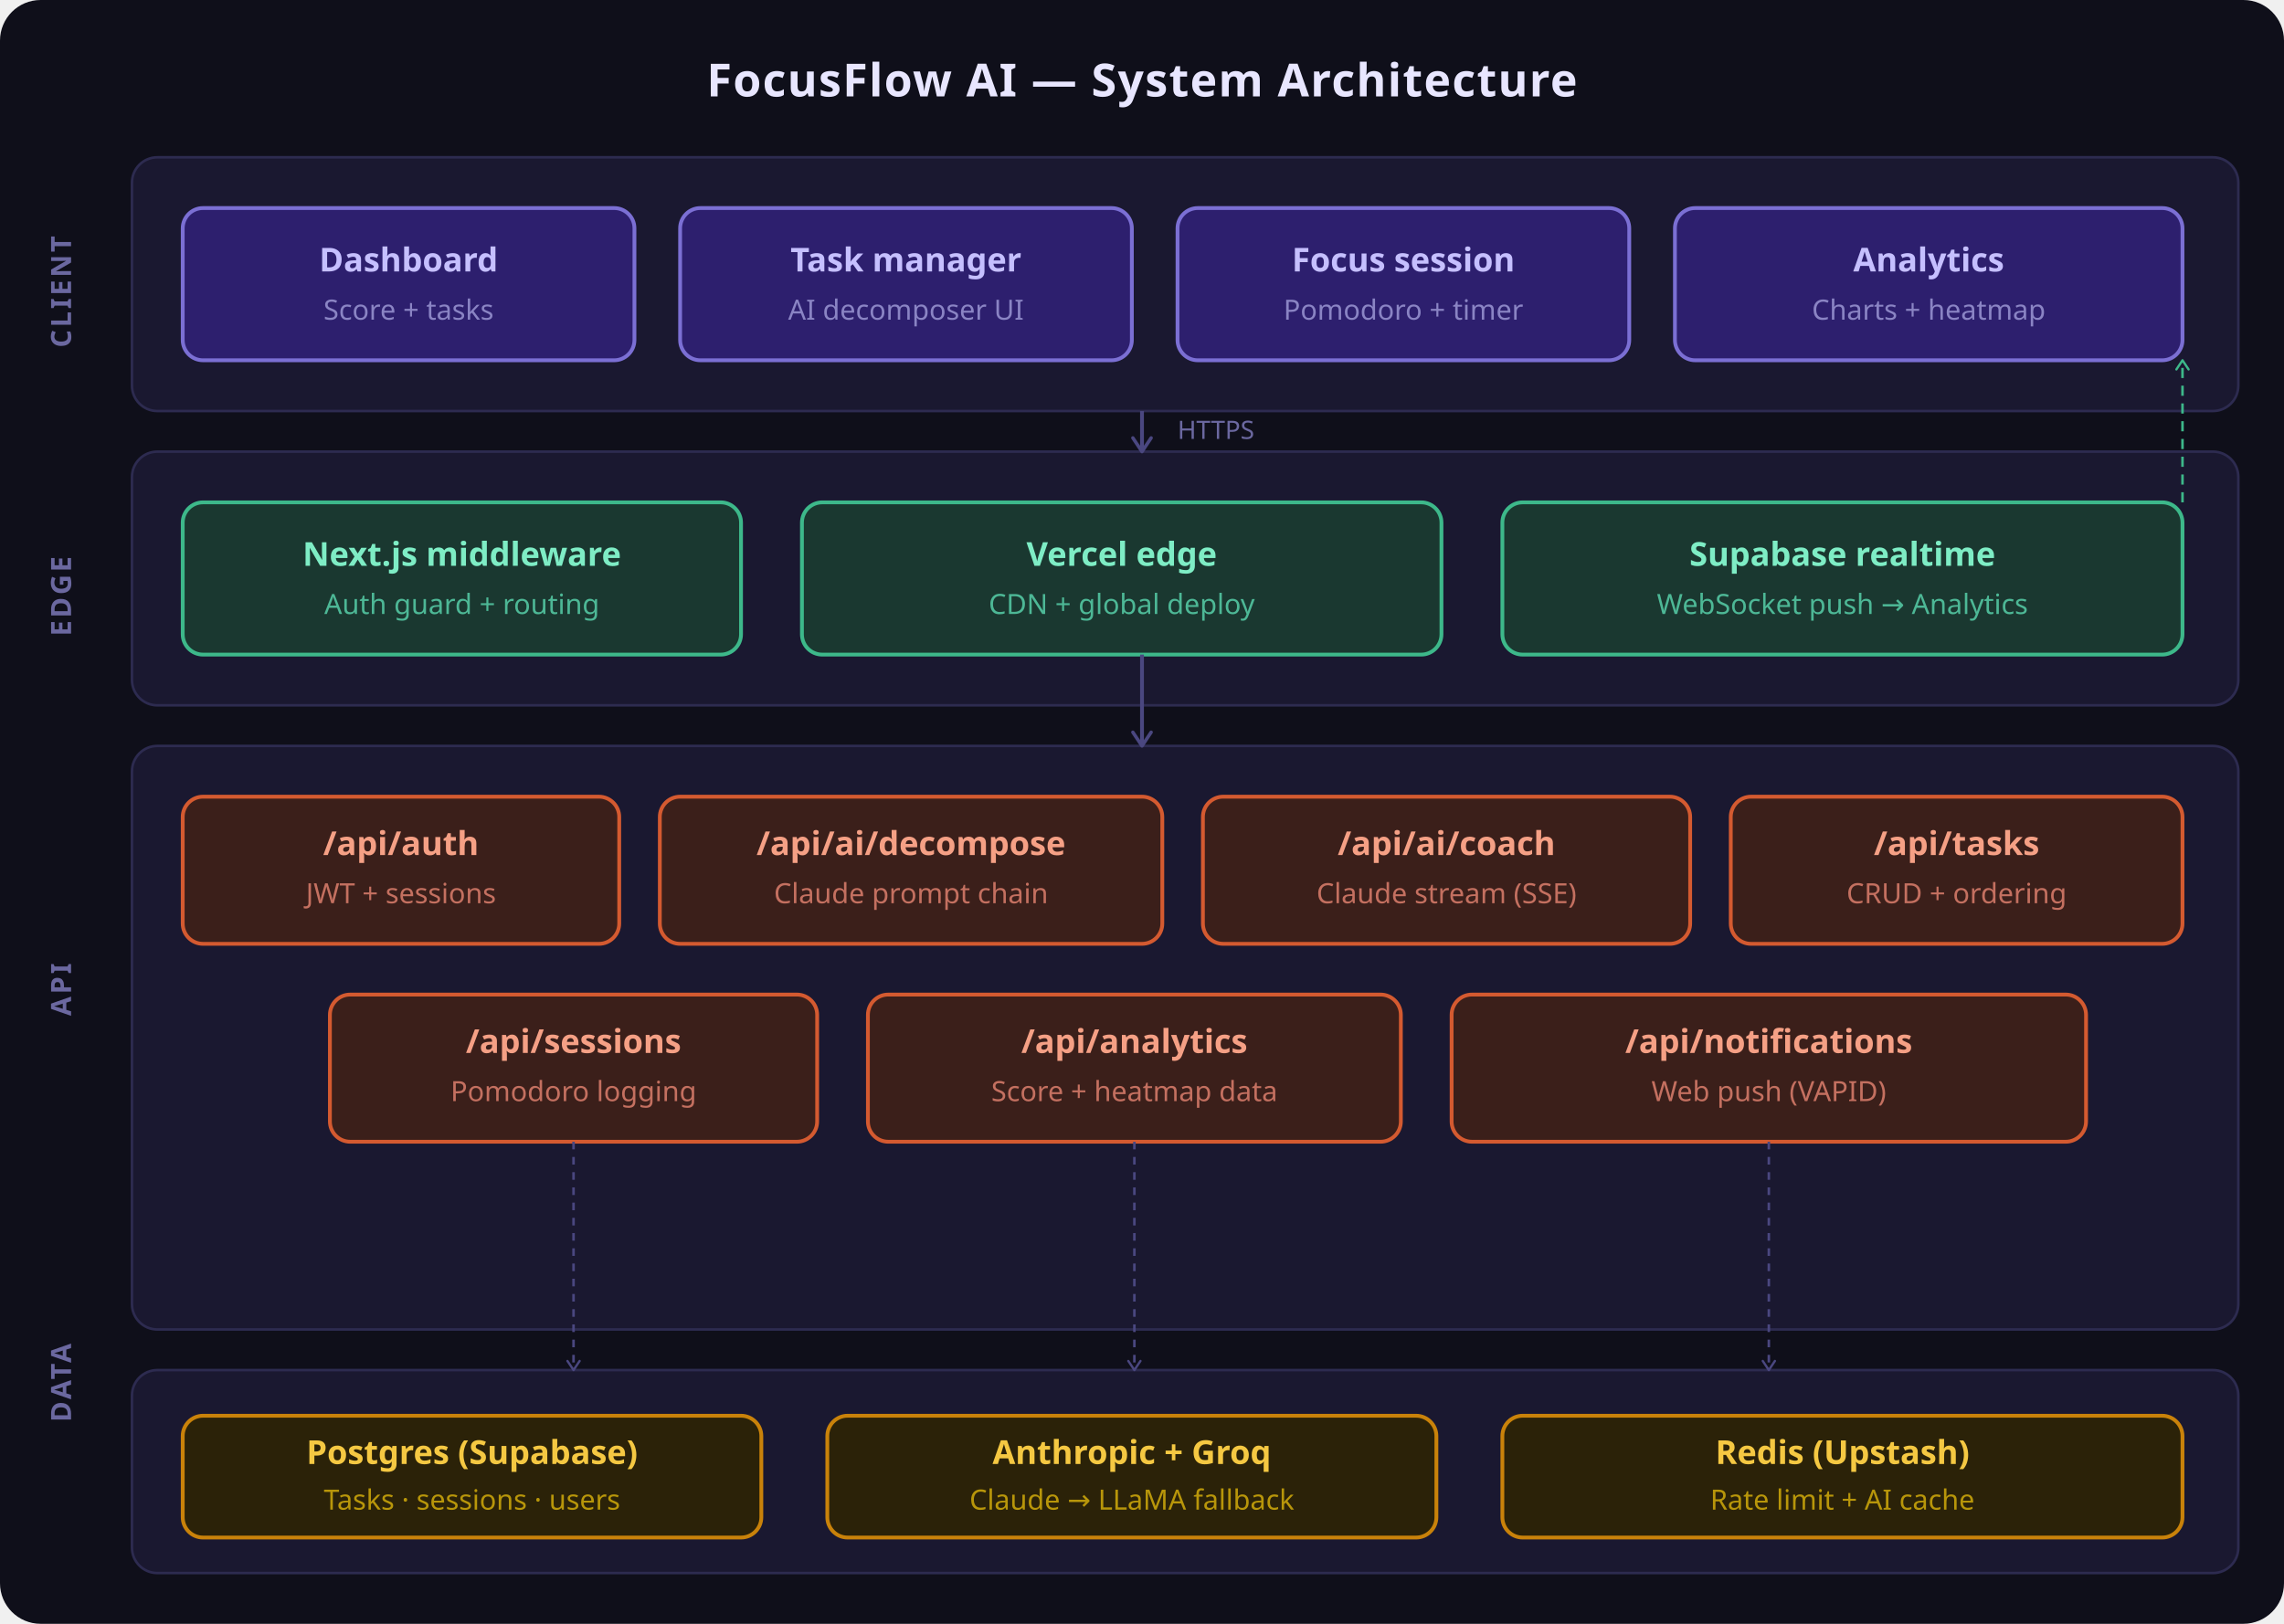
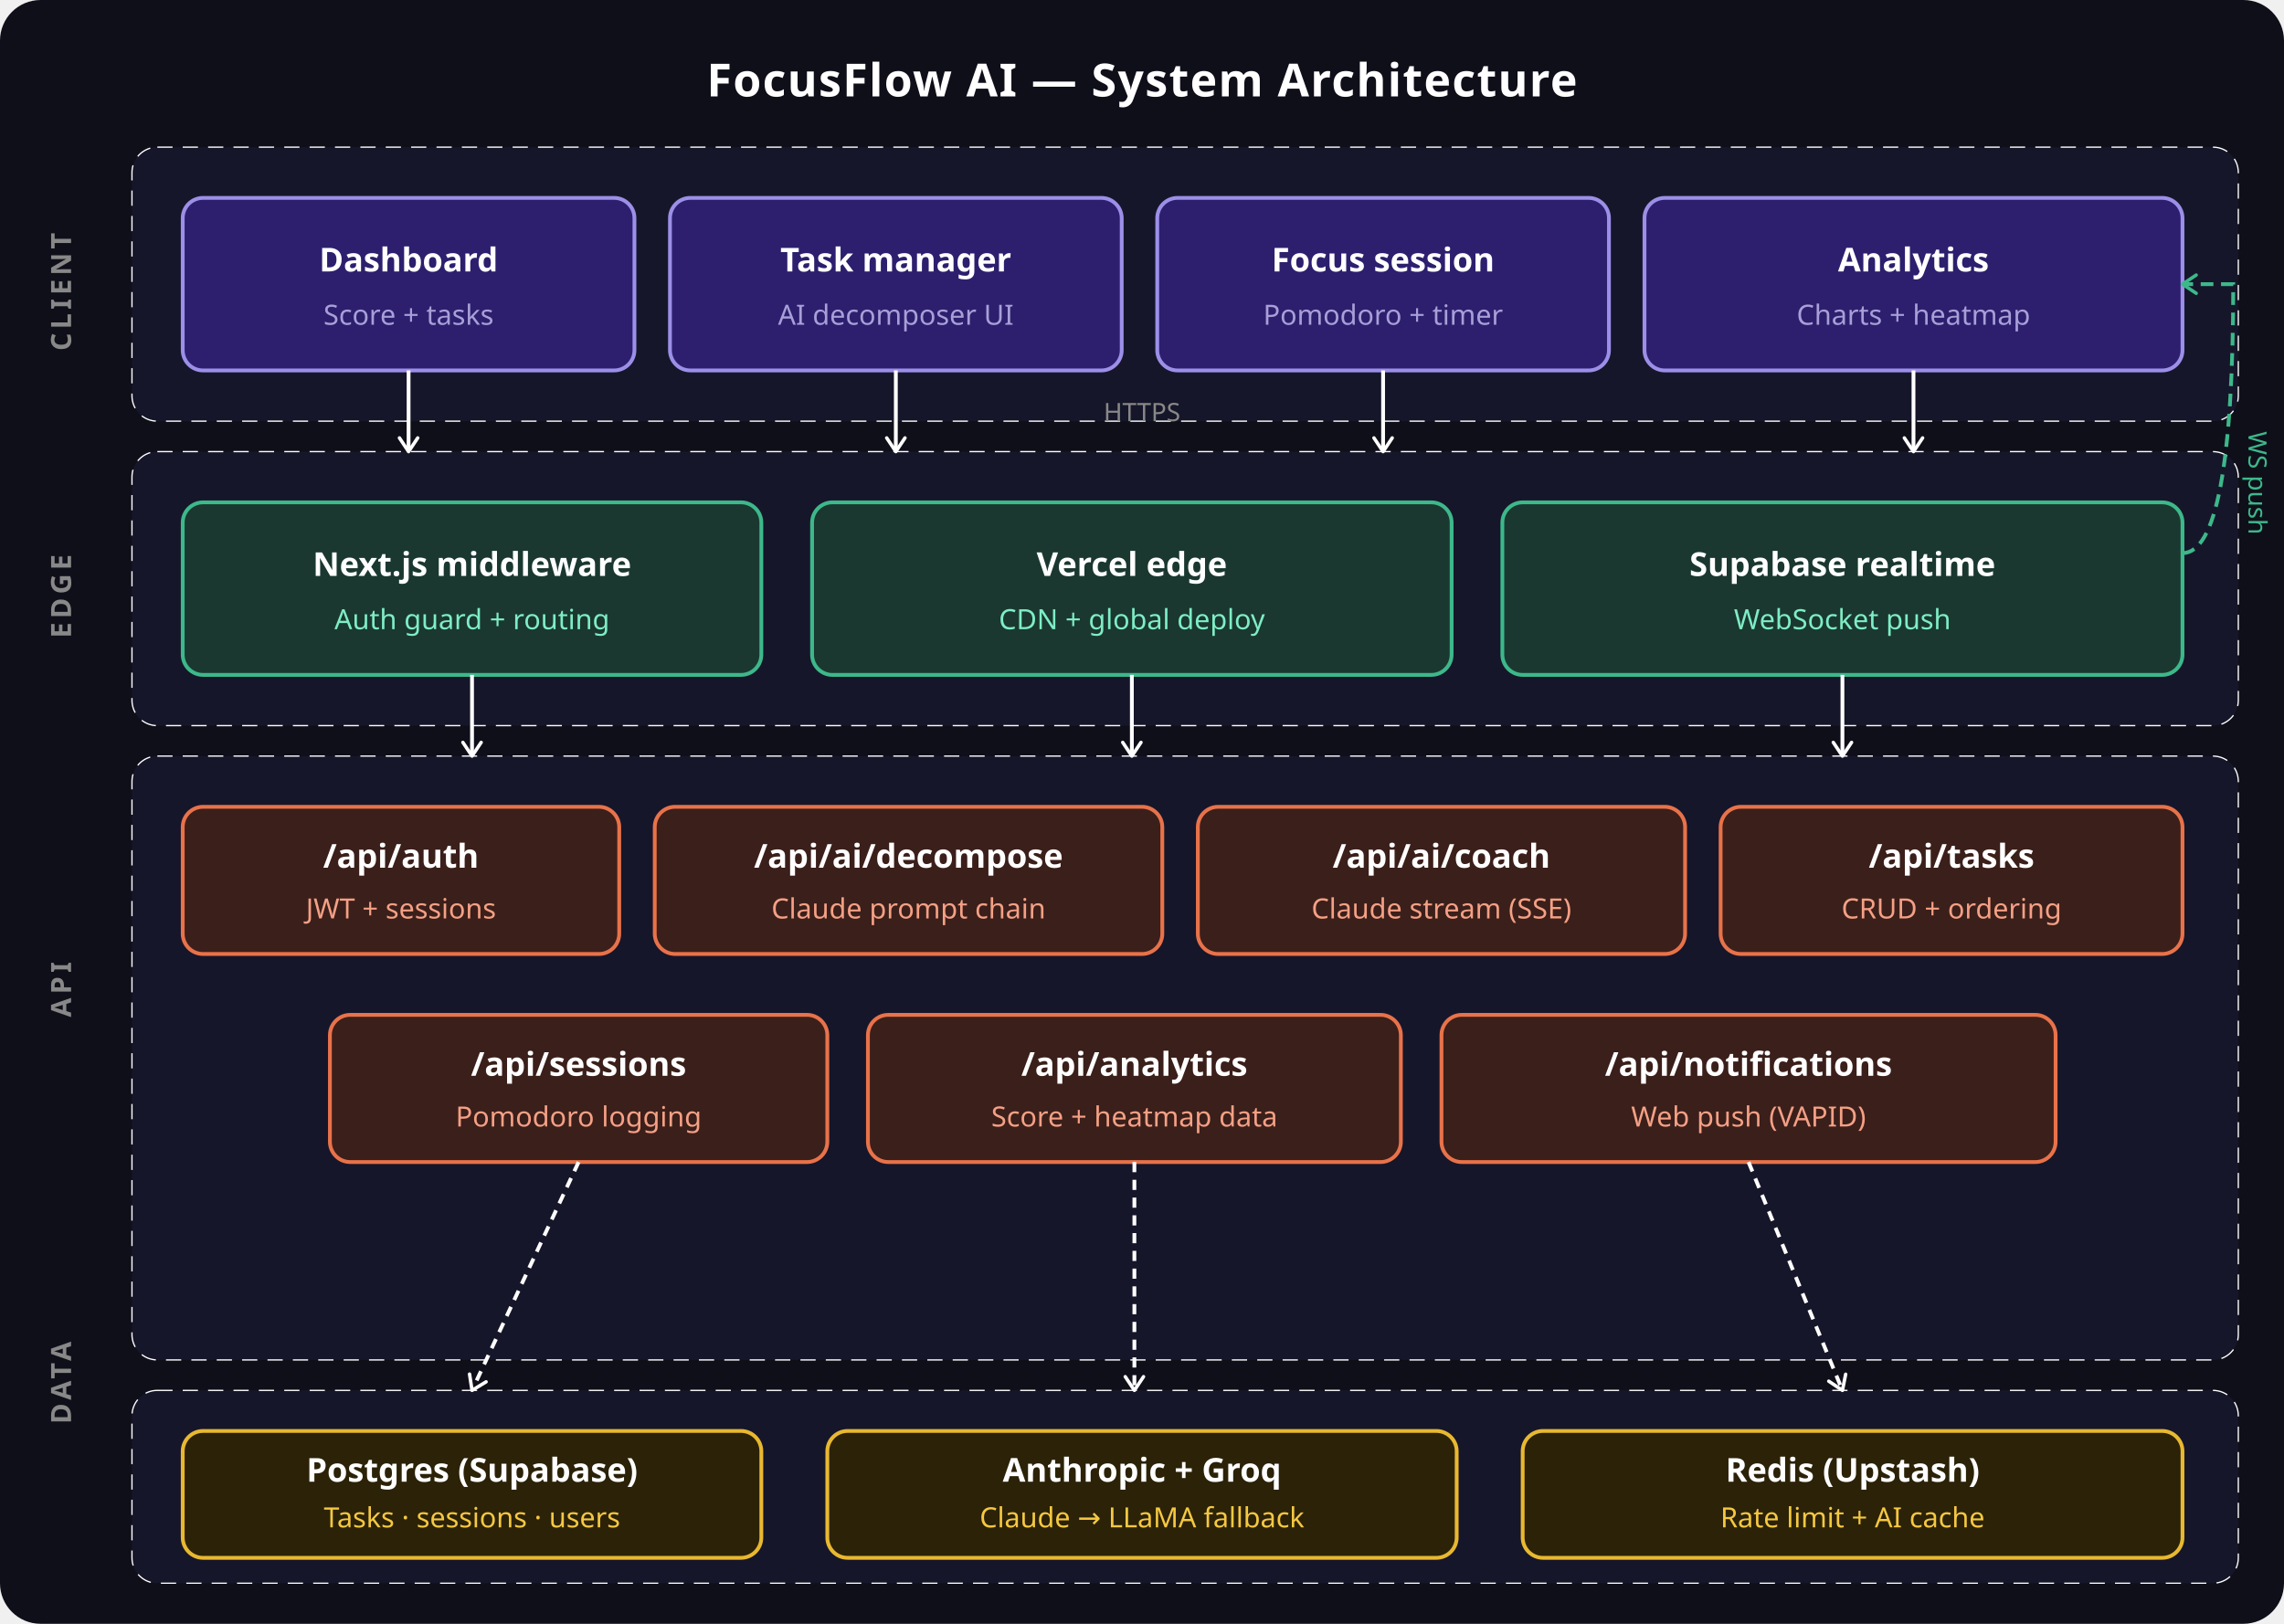
<svg xmlns="http://www.w3.org/2000/svg" width="900" height="640" viewBox="0 0 900 640" font-family="'Segoe UI', system-ui, sans-serif">
-   <rect width="900" height="640" fill="#0F0F1A" rx="16" />
-   <text x="450" y="38" text-anchor="middle" font-size="18" font-weight="700" fill="#E8E6FF" letter-spacing="0.5">FocusFlow AI — System Architecture</text>
-   <text x="28" y="115" text-anchor="middle" font-size="11" fill="#6B68A0" font-weight="600" letter-spacing="1" transform="rotate(-90,28,115)">CLIENT</text>
-   <text x="28" y="235" text-anchor="middle" font-size="11" fill="#6B68A0" font-weight="600" letter-spacing="1" transform="rotate(-90,28,235)">EDGE</text>
-   <text x="28" y="390" text-anchor="middle" font-size="11" fill="#6B68A0" font-weight="600" letter-spacing="1" transform="rotate(-90,28,390)">API</text>
-   <text x="28" y="545" text-anchor="middle" font-size="11" fill="#6B68A0" font-weight="600" letter-spacing="1" transform="rotate(-90,28,545)">DATA</text>
-   <rect x="52" y="62" width="830" height="100" rx="10" fill="#1A1830" stroke="#2D2B50" stroke-width="1" />
-   <rect x="52" y="178" width="830" height="100" rx="10" fill="#1A1830" stroke="#2D2B50" stroke-width="1" />
-   <rect x="52" y="294" width="830" height="230" rx="10" fill="#1A1830" stroke="#2D2B50" stroke-width="1" />
-   <rect x="52" y="540" width="830" height="80" rx="10" fill="#1A1830" stroke="#2D2B50" stroke-width="1" />
-   <rect x="72" y="82" width="178" height="60" rx="8" fill="#2D1F6E" stroke="#7B6FD4" stroke-width="1.5" />
-   <text x="161" y="107" text-anchor="middle" font-size="13" font-weight="600" fill="#C5BFFF">Dashboard</text>
-   <text x="161" y="126" text-anchor="middle" font-size="11" fill="#8A84C4">Score + tasks</text>
-   <rect x="268" y="82" width="178" height="60" rx="8" fill="#2D1F6E" stroke="#7B6FD4" stroke-width="1.5" />
-   <text x="357" y="107" text-anchor="middle" font-size="13" font-weight="600" fill="#C5BFFF">Task manager</text>
-   <text x="357" y="126" text-anchor="middle" font-size="11" fill="#8A84C4">AI decomposer UI</text>
-   <rect x="464" y="82" width="178" height="60" rx="8" fill="#2D1F6E" stroke="#7B6FD4" stroke-width="1.5" />
-   <text x="553" y="107" text-anchor="middle" font-size="13" font-weight="600" fill="#C5BFFF">Focus session</text>
-   <text x="553" y="126" text-anchor="middle" font-size="11" fill="#8A84C4">Pomodoro + timer</text>
-   <rect x="660" y="82" width="200" height="60" rx="8" fill="#2D1F6E" stroke="#7B6FD4" stroke-width="1.5" />
-   <text x="760" y="107" text-anchor="middle" font-size="13" font-weight="600" fill="#C5BFFF">Analytics</text>
-   <text x="760" y="126" text-anchor="middle" font-size="11" fill="#8A84C4">Charts + heatmap</text>
-   <line x1="450" y1="162" x2="450" y2="178" stroke="#4A4780" stroke-width="1.5" marker-end="url(#arr)" />
-   <text x="464" y="173" font-size="10" fill="#6B68A0">HTTPS</text>
-   <rect x="72" y="198" width="220" height="60" rx="8" fill="#1A3830" stroke="#3DB88A" stroke-width="1.5" />
-   <text x="182" y="223" text-anchor="middle" font-size="13" font-weight="600" fill="#7EEDC5">Next.js middleware</text>
-   <text x="182" y="242" text-anchor="middle" font-size="11" fill="#4DB896">Auth guard + routing</text>
-   <rect x="316" y="198" width="252" height="60" rx="8" fill="#1A3830" stroke="#3DB88A" stroke-width="1.5" />
-   <text x="442" y="223" text-anchor="middle" font-size="13" font-weight="600" fill="#7EEDC5">Vercel edge</text>
-   <text x="442" y="242" text-anchor="middle" font-size="11" fill="#4DB896">CDN + global deploy</text>
-   <rect x="592" y="198" width="268" height="60" rx="8" fill="#1A3830" stroke="#3DB88A" stroke-width="1.5" />
-   <text x="726" y="223" text-anchor="middle" font-size="13" font-weight="600" fill="#7EEDC5">Supabase realtime</text>
-   <text x="726" y="242" text-anchor="middle" font-size="11" fill="#4DB896">WebSocket push → Analytics</text>
-   <path d="M860 198 L860 142" fill="none" stroke="#3DB88A" stroke-width="1" stroke-dasharray="4 3" marker-end="url(#arr-green)" />
-   <line x1="450" y1="258" x2="450" y2="294" stroke="#4A4780" stroke-width="1.5" marker-end="url(#arr)" />
-   <rect x="72" y="314" width="172" height="58" rx="8" fill="#3B1F1A" stroke="#D45A30" stroke-width="1.5" />
-   <text x="158" y="337" text-anchor="middle" font-size="13" font-weight="600" fill="#F5A085">/api/auth</text>
-   <text x="158" y="356" text-anchor="middle" font-size="11" fill="#C47060">JWT + sessions</text>
-   <rect x="260" y="314" width="198" height="58" rx="8" fill="#3B1F1A" stroke="#D45A30" stroke-width="1.5" />
-   <text x="359" y="337" text-anchor="middle" font-size="13" font-weight="600" fill="#F5A085">/api/ai/decompose</text>
-   <text x="359" y="356" text-anchor="middle" font-size="11" fill="#C47060">Claude prompt chain</text>
-   <rect x="474" y="314" width="192" height="58" rx="8" fill="#3B1F1A" stroke="#D45A30" stroke-width="1.5" />
-   <text x="570" y="337" text-anchor="middle" font-size="13" font-weight="600" fill="#F5A085">/api/ai/coach</text>
-   <text x="570" y="356" text-anchor="middle" font-size="11" fill="#C47060">Claude stream (SSE)</text>
-   <rect x="682" y="314" width="178" height="58" rx="8" fill="#3B1F1A" stroke="#D45A30" stroke-width="1.5" />
-   <text x="771" y="337" text-anchor="middle" font-size="13" font-weight="600" fill="#F5A085">/api/tasks</text>
-   <text x="771" y="356" text-anchor="middle" font-size="11" fill="#C47060">CRUD + ordering</text>
-   <rect x="130" y="392" width="192" height="58" rx="8" fill="#3B1F1A" stroke="#D45A30" stroke-width="1.5" />
-   <text x="226" y="415" text-anchor="middle" font-size="13" font-weight="600" fill="#F5A085">/api/sessions</text>
-   <text x="226" y="434" text-anchor="middle" font-size="11" fill="#C47060">Pomodoro logging</text>
-   <rect x="342" y="392" width="210" height="58" rx="8" fill="#3B1F1A" stroke="#D45A30" stroke-width="1.5" />
-   <text x="447" y="415" text-anchor="middle" font-size="13" font-weight="600" fill="#F5A085">/api/analytics</text>
-   <text x="447" y="434" text-anchor="middle" font-size="11" fill="#C47060">Score + heatmap data</text>
-   <rect x="572" y="392" width="250" height="58" rx="8" fill="#3B1F1A" stroke="#D45A30" stroke-width="1.5" />
-   <text x="697" y="415" text-anchor="middle" font-size="13" font-weight="600" fill="#F5A085">/api/notifications</text>
-   <text x="697" y="434" text-anchor="middle" font-size="11" fill="#C47060">Web push (VAPID)</text>
-   <line x1="226" y1="450" x2="226" y2="540" stroke="#4A4780" stroke-width="1" stroke-dasharray="3 3" marker-end="url(#arr)" />
-   <line x1="447" y1="450" x2="447" y2="540" stroke="#4A4780" stroke-width="1" stroke-dasharray="3 3" marker-end="url(#arr)" />
-   <line x1="697" y1="450" x2="697" y2="540" stroke="#4A4780" stroke-width="1" stroke-dasharray="3 3" marker-end="url(#arr)" />
-   <rect x="72" y="558" width="228" height="48" rx="8" fill="#2B2208" stroke="#C9820A" stroke-width="1.5" />
-   <text x="186" y="577" text-anchor="middle" font-size="13" font-weight="600" fill="#F5C842">Postgres (Supabase)</text>
-   <text x="186" y="595" text-anchor="middle" font-size="11" fill="#B8960A">Tasks · sessions · users</text>
-   <rect x="326" y="558" width="240" height="48" rx="8" fill="#2B2208" stroke="#C9820A" stroke-width="1.5" />
-   <text x="446" y="577" text-anchor="middle" font-size="13" font-weight="600" fill="#F5C842">Anthropic + Groq</text>
-   <text x="446" y="595" text-anchor="middle" font-size="11" fill="#B8960A">Claude → LLaMA fallback</text>
-   <rect x="592" y="558" width="268" height="48" rx="8" fill="#2B2208" stroke="#C9820A" stroke-width="1.5" />
-   <text x="726" y="577" text-anchor="middle" font-size="13" font-weight="600" fill="#F5C842">Redis (Upstash)</text>
-   <text x="726" y="595" text-anchor="middle" font-size="11" fill="#B8960A">Rate limit + AI cache</text>
  <defs>
    <marker id="arr" viewBox="0 0 10 10" refX="8" refY="5" markerWidth="6" markerHeight="6" orient="auto-start-reverse">
-       <path d="M2 1L8 5L2 9" fill="none" stroke="#4A4780" stroke-width="1.5" stroke-linecap="round" stroke-linejoin="round" />
+       <path d="M2 1L8 5L2 9" fill="none" stroke="#FFFFFF" stroke-width="1.5" stroke-linecap="round" stroke-linejoin="round" />
    </marker>
    <marker id="arr-green" viewBox="0 0 10 10" refX="8" refY="5" markerWidth="6" markerHeight="6" orient="auto-start-reverse">
      <path d="M2 1L8 5L2 9" fill="none" stroke="#3DB88A" stroke-width="1.5" stroke-linecap="round" stroke-linejoin="round" />
    </marker>
  </defs>
+   <rect width="900" height="640" fill="#0F0F1A" rx="16" />
+   <text x="450" y="38" text-anchor="middle" font-size="18" font-weight="700" fill="#FFFFFF" letter-spacing="0.5">FocusFlow AI — System Architecture</text>
+   <text x="28" y="115" text-anchor="middle" font-size="11" fill="#888888" font-weight="600" letter-spacing="1.5" transform="rotate(-90,28,115)">CLIENT</text>
+   <text x="28" y="235" text-anchor="middle" font-size="11" fill="#888888" font-weight="600" letter-spacing="1.5" transform="rotate(-90,28,235)">EDGE</text>
+   <text x="28" y="390" text-anchor="middle" font-size="11" fill="#888888" font-weight="600" letter-spacing="1.5" transform="rotate(-90,28,390)">API</text>
+   <text x="28" y="545" text-anchor="middle" font-size="11" fill="#888888" font-weight="600" letter-spacing="1.5" transform="rotate(-90,28,545)">DATA</text>
+   <rect x="52" y="58" width="830" height="108" rx="10" fill="#16162A" stroke="#FFFFFF" stroke-width="0.5" stroke-dasharray="6 4" />
+   <rect x="52" y="178" width="830" height="108" rx="10" fill="#16162A" stroke="#FFFFFF" stroke-width="0.5" stroke-dasharray="6 4" />
+   <rect x="52" y="298" width="830" height="238" rx="10" fill="#16162A" stroke="#FFFFFF" stroke-width="0.5" stroke-dasharray="6 4" />
+   <rect x="52" y="548" width="830" height="76" rx="10" fill="#16162A" stroke="#FFFFFF" stroke-width="0.5" stroke-dasharray="6 4" />
+   <rect x="72" y="78" width="178" height="68" rx="8" fill="#2D1F6E" stroke="#9B8FE8" stroke-width="1.5" />
+   <text x="161" y="107" text-anchor="middle" font-size="13" font-weight="700" fill="#FFFFFF">Dashboard</text>
+   <text x="161" y="128" text-anchor="middle" font-size="11" fill="#A89FD8">Score + tasks</text>
+   <rect x="264" y="78" width="178" height="68" rx="8" fill="#2D1F6E" stroke="#9B8FE8" stroke-width="1.5" />
+   <text x="353" y="107" text-anchor="middle" font-size="13" font-weight="700" fill="#FFFFFF">Task manager</text>
+   <text x="353" y="128" text-anchor="middle" font-size="11" fill="#A89FD8">AI decomposer UI</text>
+   <rect x="456" y="78" width="178" height="68" rx="8" fill="#2D1F6E" stroke="#9B8FE8" stroke-width="1.5" />
+   <text x="545" y="107" text-anchor="middle" font-size="13" font-weight="700" fill="#FFFFFF">Focus session</text>
+   <text x="545" y="128" text-anchor="middle" font-size="11" fill="#A89FD8">Pomodoro + timer</text>
+   <rect x="648" y="78" width="212" height="68" rx="8" fill="#2D1F6E" stroke="#9B8FE8" stroke-width="1.5" />
+   <text x="754" y="107" text-anchor="middle" font-size="13" font-weight="700" fill="#FFFFFF">Analytics</text>
+   <text x="754" y="128" text-anchor="middle" font-size="11" fill="#A89FD8">Charts + heatmap</text>
+   <line x1="161" y1="146" x2="161" y2="178" stroke="#FFFFFF" stroke-width="1.5" marker-end="url(#arr)" />
+   <line x1="353" y1="146" x2="353" y2="178" stroke="#FFFFFF" stroke-width="1.5" marker-end="url(#arr)" />
+   <line x1="545" y1="146" x2="545" y2="178" stroke="#FFFFFF" stroke-width="1.5" marker-end="url(#arr)" />
+   <line x1="754" y1="146" x2="754" y2="178" stroke="#FFFFFF" stroke-width="1.5" marker-end="url(#arr)" />
+   <text x="450" y="166" text-anchor="middle" font-size="10" fill="#888888">HTTPS</text>
+   <rect x="72" y="198" width="228" height="68" rx="8" fill="#1A3830" stroke="#3DB88A" stroke-width="1.5" />
+   <text x="186" y="227" text-anchor="middle" font-size="13" font-weight="700" fill="#FFFFFF">Next.js middleware</text>
+   <text x="186" y="248" text-anchor="middle" font-size="11" fill="#7EEDC5">Auth guard + routing</text>
+   <rect x="320" y="198" width="252" height="68" rx="8" fill="#1A3830" stroke="#3DB88A" stroke-width="1.5" />
+   <text x="446" y="227" text-anchor="middle" font-size="13" font-weight="700" fill="#FFFFFF">Vercel edge</text>
+   <text x="446" y="248" text-anchor="middle" font-size="11" fill="#7EEDC5">CDN + global deploy</text>
+   <rect x="592" y="198" width="268" height="68" rx="8" fill="#1A3830" stroke="#3DB88A" stroke-width="1.5" />
+   <text x="726" y="227" text-anchor="middle" font-size="13" font-weight="700" fill="#FFFFFF">Supabase realtime</text>
+   <text x="726" y="248" text-anchor="middle" font-size="11" fill="#7EEDC5">WebSocket push</text>
+   <path d="M860 218 Q880 218 880 112 Q880 112 860 112" fill="none" stroke="#3DB88A" stroke-width="1.5" stroke-dasharray="5 3" marker-end="url(#arr-green)" />
+   <text x="886" y="170" text-anchor="start" font-size="10" fill="#3DB88A" transform="rotate(90,886,170)">WS push</text>
+   <line x1="186" y1="266" x2="186" y2="298" stroke="#FFFFFF" stroke-width="1.5" marker-end="url(#arr)" />
+   <line x1="446" y1="266" x2="446" y2="298" stroke="#FFFFFF" stroke-width="1.5" marker-end="url(#arr)" />
+   <line x1="726" y1="266" x2="726" y2="298" stroke="#FFFFFF" stroke-width="1.5" marker-end="url(#arr)" />
+   <rect x="72" y="318" width="172" height="58" rx="8" fill="#3B1F1A" stroke="#E8724A" stroke-width="1.5" />
+   <text x="158" y="342" text-anchor="middle" font-size="13" font-weight="700" fill="#FFFFFF">/api/auth</text>
+   <text x="158" y="362" text-anchor="middle" font-size="11" fill="#F5A085">JWT + sessions</text>
+   <rect x="258" y="318" width="200" height="58" rx="8" fill="#3B1F1A" stroke="#E8724A" stroke-width="1.5" />
+   <text x="358" y="342" text-anchor="middle" font-size="13" font-weight="700" fill="#FFFFFF">/api/ai/decompose</text>
+   <text x="358" y="362" text-anchor="middle" font-size="11" fill="#F5A085">Claude prompt chain</text>
+   <rect x="472" y="318" width="192" height="58" rx="8" fill="#3B1F1A" stroke="#E8724A" stroke-width="1.5" />
+   <text x="568" y="342" text-anchor="middle" font-size="13" font-weight="700" fill="#FFFFFF">/api/ai/coach</text>
+   <text x="568" y="362" text-anchor="middle" font-size="11" fill="#F5A085">Claude stream (SSE)</text>
+   <rect x="678" y="318" width="182" height="58" rx="8" fill="#3B1F1A" stroke="#E8724A" stroke-width="1.5" />
+   <text x="769" y="342" text-anchor="middle" font-size="13" font-weight="700" fill="#FFFFFF">/api/tasks</text>
+   <text x="769" y="362" text-anchor="middle" font-size="11" fill="#F5A085">CRUD + ordering</text>
+   <rect x="130" y="400" width="196" height="58" rx="8" fill="#3B1F1A" stroke="#E8724A" stroke-width="1.5" />
+   <text x="228" y="424" text-anchor="middle" font-size="13" font-weight="700" fill="#FFFFFF">/api/sessions</text>
+   <text x="228" y="444" text-anchor="middle" font-size="11" fill="#F5A085">Pomodoro logging</text>
+   <rect x="342" y="400" width="210" height="58" rx="8" fill="#3B1F1A" stroke="#E8724A" stroke-width="1.5" />
+   <text x="447" y="424" text-anchor="middle" font-size="13" font-weight="700" fill="#FFFFFF">/api/analytics</text>
+   <text x="447" y="444" text-anchor="middle" font-size="11" fill="#F5A085">Score + heatmap data</text>
+   <rect x="568" y="400" width="242" height="58" rx="8" fill="#3B1F1A" stroke="#E8724A" stroke-width="1.5" />
+   <text x="689" y="424" text-anchor="middle" font-size="13" font-weight="700" fill="#FFFFFF">/api/notifications</text>
+   <text x="689" y="444" text-anchor="middle" font-size="11" fill="#F5A085">Web push (VAPID)</text>
+   <line x1="228" y1="458" x2="186" y2="548" stroke="#FFFFFF" stroke-width="1.5" stroke-dasharray="4 3" marker-end="url(#arr)" />
+   <line x1="447" y1="458" x2="447" y2="548" stroke="#FFFFFF" stroke-width="1.5" stroke-dasharray="4 3" marker-end="url(#arr)" />
+   <line x1="689" y1="458" x2="726" y2="548" stroke="#FFFFFF" stroke-width="1.5" stroke-dasharray="4 3" marker-end="url(#arr)" />
+   <rect x="72" y="564" width="228" height="50" rx="8" fill="#2B2208" stroke="#E8B830" stroke-width="1.5" />
+   <text x="186" y="584" text-anchor="middle" font-size="13" font-weight="700" fill="#FFFFFF">Postgres (Supabase)</text>
+   <text x="186" y="602" text-anchor="middle" font-size="11" fill="#F5C842">Tasks · sessions · users</text>
+   <rect x="326" y="564" width="248" height="50" rx="8" fill="#2B2208" stroke="#E8B830" stroke-width="1.5" />
+   <text x="450" y="584" text-anchor="middle" font-size="13" font-weight="700" fill="#FFFFFF">Anthropic + Groq</text>
+   <text x="450" y="602" text-anchor="middle" font-size="11" fill="#F5C842">Claude → LLaMA fallback</text>
+   <rect x="600" y="564" width="260" height="50" rx="8" fill="#2B2208" stroke="#E8B830" stroke-width="1.5" />
+   <text x="730" y="584" text-anchor="middle" font-size="13" font-weight="700" fill="#FFFFFF">Redis (Upstash)</text>
+   <text x="730" y="602" text-anchor="middle" font-size="11" fill="#F5C842">Rate limit + AI cache</text>
</svg>
